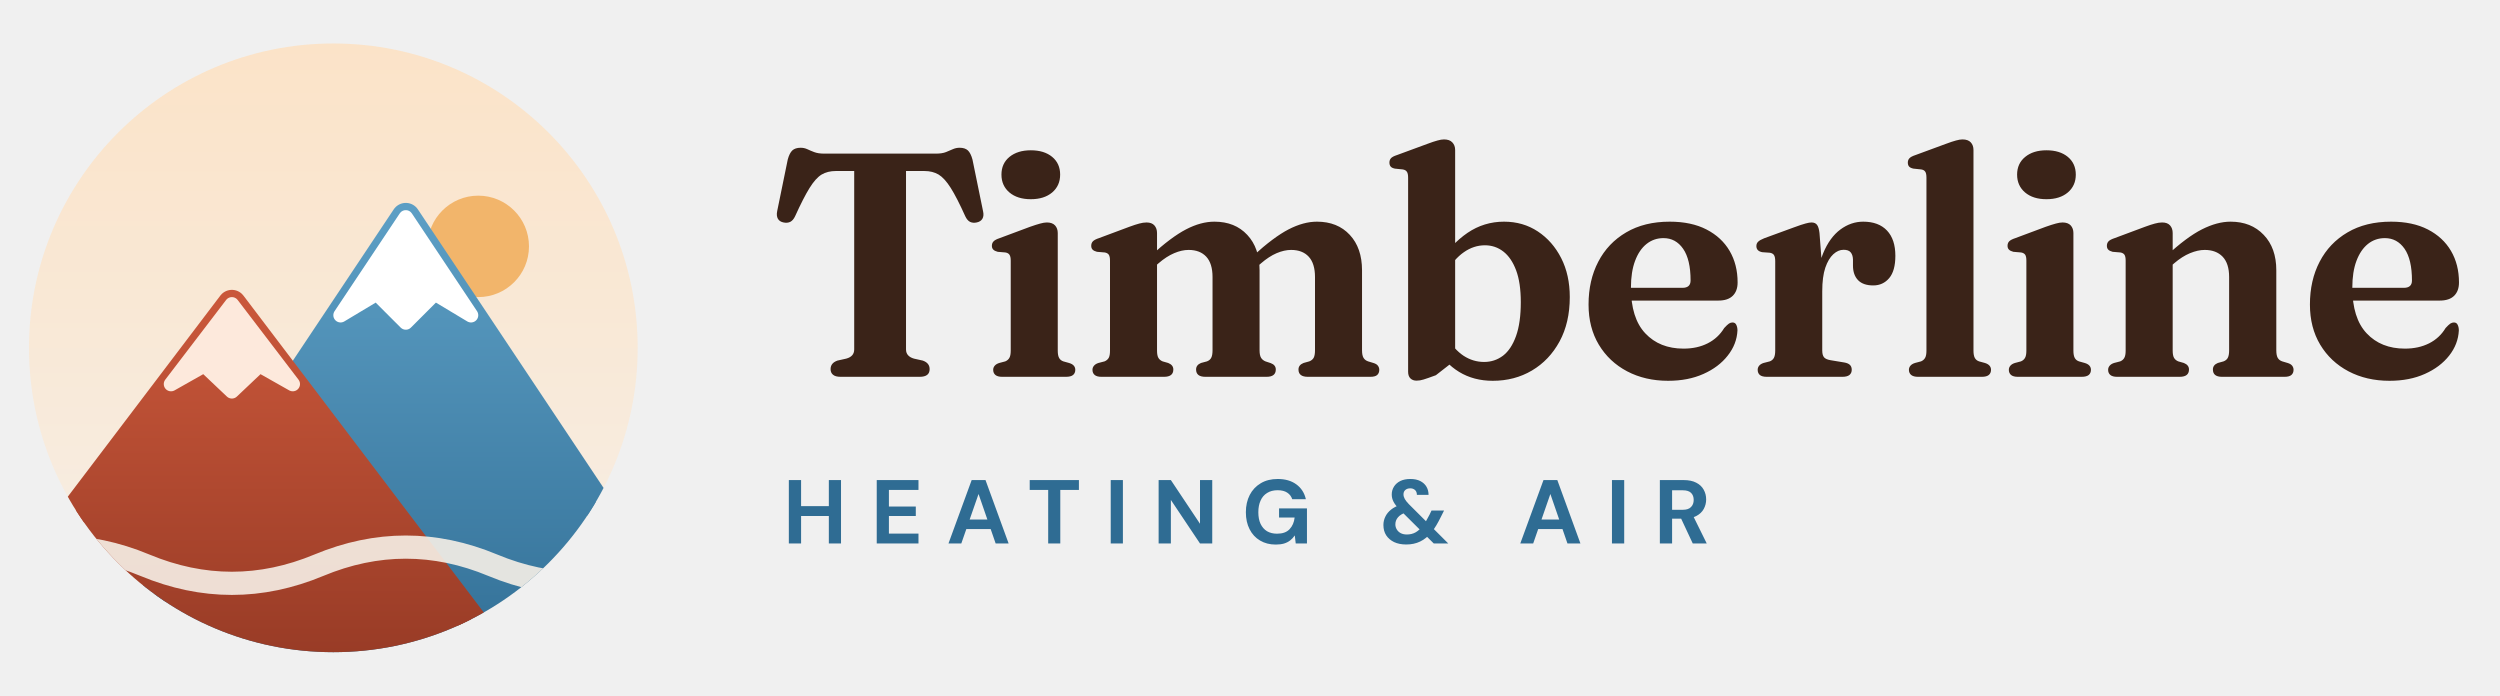
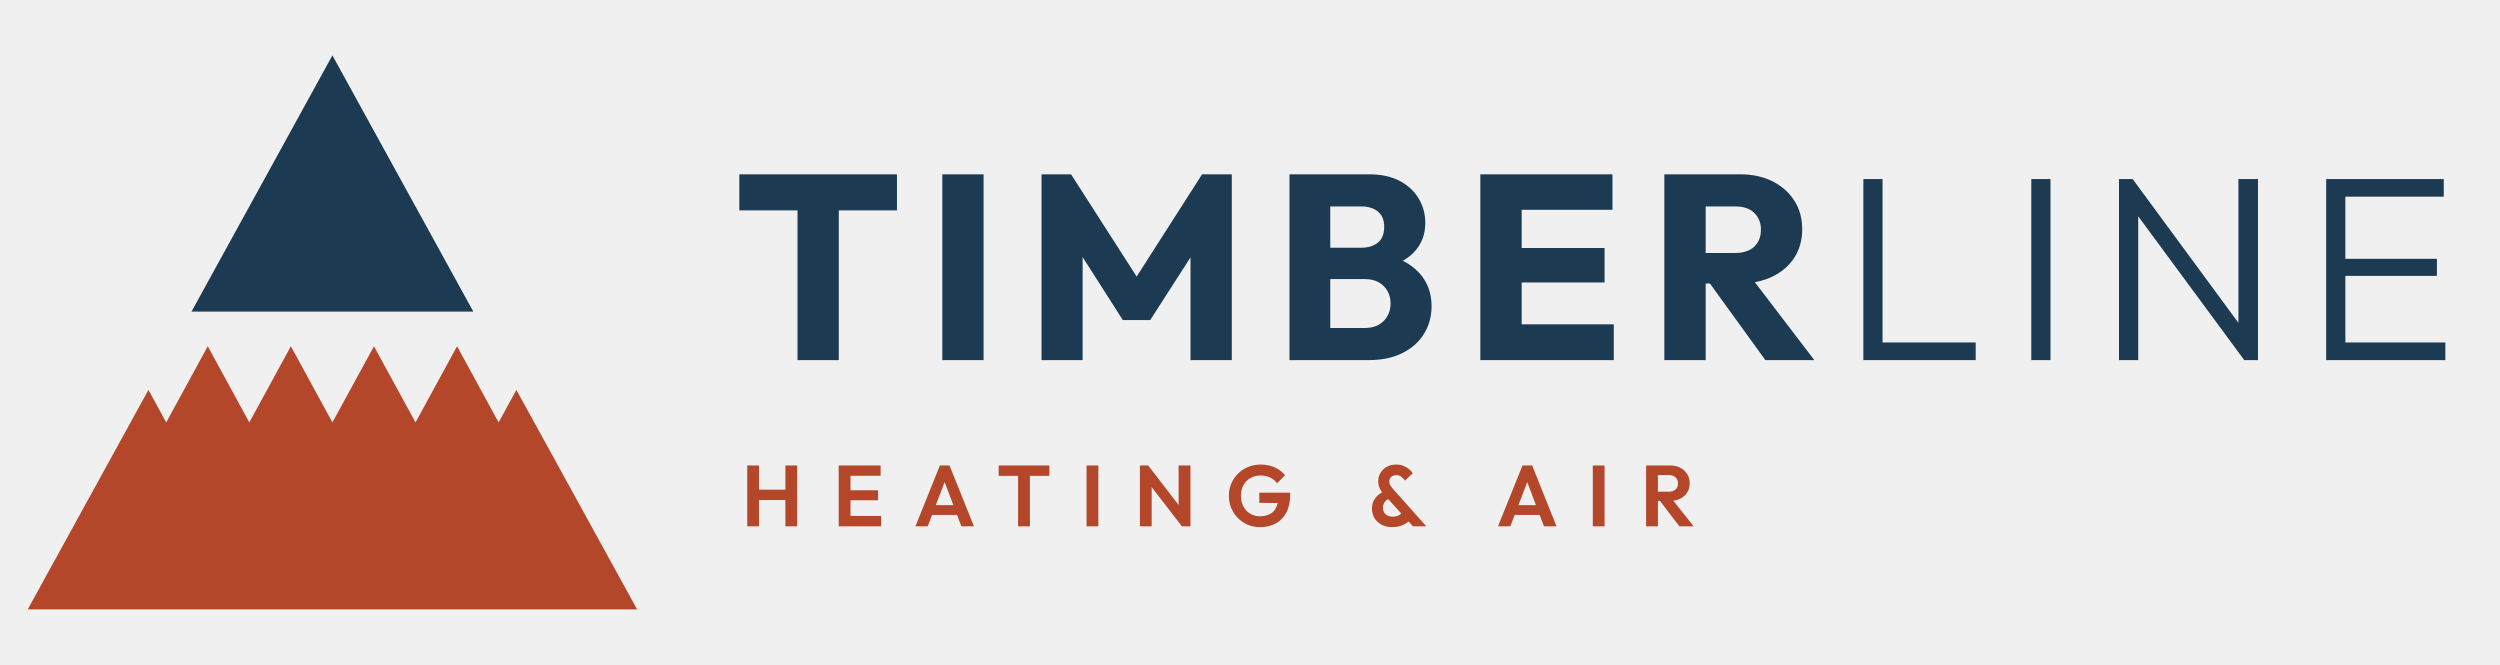
- <svg xmlns="http://www.w3.org/2000/svg" viewBox="0 0 345 96" width="345" height="96">
+ <svg xmlns="http://www.w3.org/2000/svg" viewBox="0 0 361 96" width="361" height="96">
  <defs>
-     <linearGradient id="tl-b" x1="0" y1="0" x2="0" y2="1">
-       <stop offset="0" stop-color="#5c9ec4" />
-       <stop offset="1" stop-color="#2f6c93" />
-     </linearGradient>
-     <linearGradient id="tl-f" x1="0" y1="0" x2="0" y2="1">
-       <stop offset="0" stop-color="#c9573a" />
-       <stop offset="1" stop-color="#8f3622" />
-     </linearGradient>
-     <linearGradient id="tl-s" x1="0" y1="0" x2="0" y2="1">
-       <stop offset="0" stop-color="#fbe3c8" />
-       <stop offset="1" stop-color="#f6efe7" />
-     </linearGradient>
-     <clipPath id="tl-c">
-       <circle cx="46" cy="48" r="42" />
+     <clipPath id="tl-m">
+       <path d="M4 88L48 8L92 88Z" />
    </clipPath>
  </defs>
-   <circle cx="46" cy="48" r="42" fill="url(#tl-s)" />
-   <g clip-path="url(#tl-c)">
-     <circle cx="66" cy="34" r="7" fill="#f2b56b" />
-     <path d="M56 30 100 96H12Z" fill="url(#tl-b)" stroke="url(#tl-b)" stroke-width="4" stroke-linejoin="round" />
-     <path d="M56 30l9 13.5-5-3-4 4-4-4-5 3Z" fill="#fff" stroke="#fff" stroke-width="2" stroke-linejoin="round" />
-     <path d="M32 42 76 100H-12Z" fill="url(#tl-f)" stroke="url(#tl-f)" stroke-width="4" stroke-linejoin="round" />
-     <path d="M32 42l8.4 11-4.6-2.6-3.8 3.6-3.8-3.6-4.6 2.6Z" fill="#fde9dc" stroke="#fde9dc" stroke-width="2" stroke-linejoin="round" />
-     <path d="M-4 78q12-5 24 0t24 0 24 0 24 0" fill="none" stroke="#f6efe7" stroke-width="3.2" stroke-linecap="round" opacity=".9" />
+   <g clip-path="url(#tl-m)">
+     <path fill="#1c3a52" d="M0 0H96V45H0Z" />
+     <path fill="#b4472a" d="M0 61L6 50L12 61L18 50L24 61L30 50L36 61L42 50L48 61L54 50L60 61L66 50L72 61L78 50L84 61L90 50L96 61L96 96L0 96Z" />
  </g>
-   <path fill="#3a2318" d="M113.74 21.2H129.17Q130 21.2 130.54 20.99Q131.08 20.78 131.51 20.58Q131.94 20.39 132.44 20.39Q133.17 20.39 133.57 20.76Q133.96 21.13 134.2 22.01L135.66 29.14Q135.81 29.78 135.57 30.19Q135.33 30.59 134.78 30.7Q134.27 30.81 133.87 30.62Q133.48 30.42 133.21 29.85Q132.05 27.27 131.2 25.93Q130.35 24.59 129.53 24.09Q128.7 23.6 127.56 23.6H125.03V48.22Q125.03 48.72 125.32 49.03Q125.6 49.34 126.13 49.49L127.34 49.76Q128.29 50.09 128.29 50.94Q128.29 52 126.92 52H116.01Q115.28 52 114.95 51.71Q114.62 51.43 114.62 50.94Q114.62 50.09 115.57 49.76L116.78 49.49Q117.33 49.34 117.6 49.03Q117.88 48.72 117.88 48.22V23.6H115.35Q114.21 23.6 113.38 24.09Q112.56 24.59 111.72 25.94Q110.88 27.29 109.72 29.85Q109.45 30.42 109.05 30.62Q108.64 30.81 108.13 30.7Q107.58 30.59 107.35 30.19Q107.12 29.78 107.25 29.14L108.71 22.01Q108.95 21.13 109.34 20.76Q109.74 20.39 110.49 20.39Q110.97 20.39 111.39 20.58Q111.81 20.78 112.36 20.99Q112.91 21.2 113.74 21.2ZM145.97 32.16V48.37Q145.97 49.07 146.16 49.4Q146.34 49.73 146.74 49.87L147.53 50.09Q147.97 50.22 148.18 50.46Q148.39 50.7 148.39 51.03Q148.39 51.49 148.08 51.75Q147.77 52 147.11 52H138.29Q137.68 52 137.37 51.75Q137.06 51.49 137.06 51.03Q137.06 50.72 137.27 50.47Q137.48 50.22 137.9 50.09L138.73 49.87Q139.11 49.71 139.29 49.39Q139.48 49.07 139.48 48.39V35.96Q139.48 35.41 139.31 35.16Q139.15 34.91 138.75 34.84L137.68 34.75Q137.26 34.64 137.07 34.44Q136.88 34.25 136.88 33.92Q136.88 33.54 137.12 33.3Q137.35 33.06 137.96 32.86L142.14 31.3Q143.02 30.99 143.55 30.85Q144.08 30.7 144.47 30.7Q145.22 30.7 145.6 31.11Q145.97 31.52 145.97 32.16ZM142.25 27.49Q140.4 27.49 139.3 26.56Q138.2 25.62 138.2 24.1Q138.2 22.56 139.31 21.65Q140.43 20.74 142.25 20.74Q144.1 20.74 145.2 21.65Q146.3 22.56 146.3 24.1Q146.3 25.62 145.2 26.56Q144.1 27.49 142.25 27.49ZM159.67 32.16V48.37Q159.67 49.07 159.86 49.39Q160.05 49.71 160.44 49.87L161.21 50.09Q161.92 50.37 161.92 50.99Q161.92 52 160.64 52H151.99Q151.38 52 151.07 51.75Q150.76 51.49 150.76 51.03Q150.76 50.72 150.97 50.47Q151.18 50.22 151.58 50.09L152.43 49.87Q152.81 49.71 153 49.39Q153.18 49.07 153.18 48.39V35.96Q153.18 35.41 153.02 35.16Q152.85 34.91 152.46 34.84L151.38 34.75Q150.96 34.64 150.77 34.44Q150.59 34.25 150.59 33.92Q150.59 33.54 150.82 33.3Q151.05 33.06 151.66 32.86L155.84 31.3Q156.68 30.99 157.22 30.85Q157.76 30.7 158.22 30.7Q158.95 30.7 159.31 31.11Q159.67 31.52 159.67 32.16ZM158.99 37.11 157.96 36.03 158.81 35.3Q161.63 32.71 163.68 31.65Q165.72 30.59 167.59 30.59Q170.43 30.59 172.12 32.41Q173.82 34.22 173.82 37.3V48.33Q173.82 49.05 174.03 49.38Q174.24 49.71 174.63 49.87L175.36 50.11Q176.06 50.37 176.06 50.99Q176.06 52 174.79 52H166.34Q165.06 52 165.06 50.99Q165.06 50.37 165.74 50.09L166.56 49.87Q166.98 49.71 167.15 49.37Q167.33 49.03 167.33 48.33V38.23Q167.33 36.36 166.46 35.42Q165.59 34.49 164.03 34.49Q163.08 34.49 162.03 34.94Q160.97 35.39 159.87 36.34ZM173.14 37.11 172.1 36.03 172.94 35.3Q175.78 32.71 177.83 31.65Q179.89 30.59 181.74 30.59Q184.58 30.59 186.27 32.41Q187.96 34.22 187.96 37.3V48.33Q187.96 49.05 188.17 49.39Q188.38 49.73 188.8 49.87L189.53 50.09Q189.97 50.22 190.15 50.47Q190.34 50.72 190.34 51.03Q190.34 51.49 190.05 51.75Q189.77 52 189.11 52H180.48Q179.19 52 179.19 50.99Q179.19 50.37 179.89 50.09L180.68 49.87Q181.1 49.71 181.29 49.37Q181.47 49.03 181.47 48.33V38.23Q181.47 36.36 180.6 35.42Q179.74 34.49 178.17 34.49Q177.23 34.49 176.17 34.94Q175.12 35.39 174.02 36.34ZM200.81 20.69V49.71L198.15 51.78Q196.96 52.22 196.46 52.37Q195.97 52.53 195.48 52.53Q194.96 52.53 194.64 52.22Q194.32 51.91 194.32 51.3V24.52Q194.32 23.93 194.14 23.69Q193.97 23.44 193.57 23.38L192.49 23.27Q192.07 23.18 191.91 22.98Q191.74 22.78 191.74 22.43Q191.74 22.08 191.95 21.84Q192.16 21.6 192.78 21.4L196.96 19.86Q197.84 19.53 198.37 19.39Q198.89 19.24 199.27 19.24Q200.04 19.24 200.42 19.65Q200.81 20.06 200.81 20.69ZM199.51 37.72 198.48 36.42Q200.24 33.7 202.51 32.14Q204.79 30.59 207.56 30.59Q210.18 30.59 212.22 31.94Q214.25 33.28 215.44 35.61Q216.63 37.94 216.63 41Q216.63 44.52 215.22 47.12Q213.81 49.71 211.41 51.13Q209.01 52.55 206 52.55Q203.38 52.55 201.37 51.33Q199.36 50.11 198.01 47.78L199.62 46.48Q200.68 48.24 201.98 49.1Q203.29 49.95 204.81 49.95Q206.26 49.95 207.41 49.09Q208.55 48.22 209.21 46.38Q209.87 44.54 209.87 41.7Q209.87 39.02 209.22 37.29Q208.57 35.57 207.46 34.71Q206.35 33.85 204.92 33.85Q203.38 33.85 202.02 34.8Q200.65 35.74 199.51 37.72ZM239.79 38.98Q239.79 40.16 239.12 40.82Q238.45 41.48 237.13 41.48H223.49V39.72H232.18Q233.3 39.72 233.3 38.71Q233.3 35.81 232.27 34.33Q231.25 32.86 229.56 32.86Q228.24 32.86 227.23 33.66Q226.21 34.47 225.64 36Q225.07 37.52 225.07 39.68Q225.07 43.9 227.05 46Q229.03 48.11 232.33 48.11Q234.22 48.11 235.66 47.38Q237.1 46.65 237.94 45.27Q238.36 44.81 238.6 44.65Q238.84 44.5 239.08 44.5Q239.46 44.5 239.61 44.83Q239.77 45.16 239.77 45.6Q239.68 47.49 238.43 49.07Q237.19 50.66 235.08 51.6Q232.97 52.55 230.2 52.55Q227.03 52.55 224.54 51.24Q222.06 49.93 220.64 47.57Q219.22 45.2 219.22 42.03Q219.22 38.69 220.56 36.12Q221.9 33.54 224.41 32.07Q226.92 30.59 230.42 30.59Q233.41 30.59 235.5 31.67Q237.59 32.75 238.69 34.63Q239.79 36.51 239.79 38.98ZM250.7 40.32Q250.7 37.11 251.6 34.94Q252.5 32.77 253.96 31.68Q255.43 30.59 257.12 30.59Q259.25 30.59 260.41 31.82Q261.56 33.04 261.56 35.3Q261.56 37.37 260.71 38.38Q259.85 39.39 258.51 39.39Q257.12 39.39 256.42 38.67Q255.71 37.94 255.71 36.64V35.81Q255.69 35.17 255.39 34.82Q255.1 34.47 254.41 34.47Q253.67 34.47 253 35.08Q252.32 35.7 251.89 36.95Q251.47 38.21 251.47 40.19ZM251.09 32.16 251.47 37.13V48.37Q251.47 49.01 251.72 49.31Q251.97 49.6 252.63 49.71L254.5 50.02Q255.03 50.11 255.28 50.35Q255.54 50.59 255.54 51.03Q255.54 51.49 255.22 51.75Q254.9 52 254.26 52H243.81Q243.17 52 242.86 51.75Q242.56 51.49 242.56 51.03Q242.56 50.72 242.76 50.47Q242.97 50.22 243.37 50.09L244.23 49.87Q244.6 49.73 244.79 49.4Q244.98 49.07 244.98 48.37V36.03Q244.98 35.46 244.81 35.2Q244.65 34.95 244.25 34.88L243.17 34.8Q242.75 34.71 242.57 34.5Q242.38 34.29 242.38 33.96Q242.38 33.59 242.62 33.36Q242.86 33.12 243.46 32.88L247.53 31.39Q248.67 30.97 249.18 30.84Q249.68 30.7 249.99 30.7Q250.5 30.7 250.75 31.03Q251 31.36 251.09 32.16ZM272.34 20.69V48.37Q272.34 49.07 272.53 49.4Q272.71 49.73 273.11 49.87L273.92 50.09Q274.34 50.22 274.55 50.46Q274.76 50.7 274.76 51.03Q274.76 51.49 274.45 51.75Q274.14 52 273.51 52H264.68Q264.07 52 263.75 51.75Q263.43 51.49 263.43 51.03Q263.43 50.72 263.64 50.47Q263.85 50.22 264.27 50.09L265.1 49.87Q265.48 49.71 265.66 49.39Q265.85 49.07 265.85 48.39V24.52Q265.85 23.93 265.68 23.69Q265.52 23.44 265.12 23.38L264.05 23.27Q263.63 23.18 263.45 22.98Q263.28 22.78 263.28 22.43Q263.28 22.08 263.5 21.84Q263.72 21.6 264.33 21.4L268.51 19.86Q269.39 19.53 269.92 19.39Q270.45 19.24 270.82 19.24Q271.59 19.24 271.97 19.65Q272.34 20.06 272.34 20.69ZM286.13 32.16V48.37Q286.13 49.07 286.32 49.4Q286.5 49.73 286.9 49.87L287.69 50.09Q288.13 50.22 288.34 50.46Q288.55 50.7 288.55 51.03Q288.55 51.49 288.24 51.75Q287.93 52 287.27 52H278.45Q277.84 52 277.53 51.75Q277.22 51.49 277.22 51.03Q277.22 50.72 277.43 50.47Q277.64 50.22 278.06 50.09L278.89 49.87Q279.27 49.71 279.45 49.39Q279.64 49.07 279.64 48.39V35.96Q279.64 35.41 279.48 35.16Q279.31 34.91 278.91 34.84L277.84 34.75Q277.42 34.64 277.23 34.44Q277.04 34.25 277.04 33.92Q277.04 33.54 277.27 33.3Q277.51 33.06 278.12 32.86L282.3 31.3Q283.18 30.99 283.71 30.85Q284.24 30.7 284.63 30.7Q285.38 30.7 285.76 31.11Q286.13 31.52 286.13 32.16ZM282.41 27.49Q280.56 27.49 279.46 26.56Q278.36 25.62 278.36 24.1Q278.36 22.56 279.48 21.65Q280.59 20.74 282.41 20.74Q284.26 20.74 285.36 21.65Q286.46 22.56 286.46 24.1Q286.46 25.62 285.36 26.56Q284.26 27.49 282.41 27.49ZM299.83 32.16V48.37Q299.83 49.07 300.02 49.39Q300.21 49.71 300.6 49.87L301.37 50.09Q302.08 50.37 302.08 50.99Q302.08 52 300.8 52H292.15Q291.54 52 291.23 51.75Q290.92 51.49 290.92 51.03Q290.92 50.72 291.13 50.47Q291.34 50.22 291.74 50.09L292.59 49.87Q292.97 49.71 293.15 49.39Q293.34 49.07 293.34 48.39V35.96Q293.34 35.41 293.18 35.16Q293.01 34.91 292.62 34.84L291.54 34.75Q291.12 34.64 290.93 34.44Q290.75 34.25 290.75 33.92Q290.75 33.54 290.98 33.3Q291.21 33.06 291.82 32.86L296 31.3Q296.84 30.99 297.38 30.85Q297.92 30.7 298.38 30.7Q299.11 30.7 299.47 31.11Q299.83 31.52 299.83 32.16ZM299.15 37.11 298.12 36.03 298.97 35.3Q301.77 32.71 303.87 31.65Q305.97 30.59 307.82 30.59Q310.66 30.59 312.39 32.41Q314.13 34.22 314.13 37.3V48.33Q314.13 49.05 314.33 49.39Q314.53 49.73 314.95 49.87L315.69 50.09Q316.13 50.22 316.32 50.47Q316.51 50.72 316.51 51.03Q316.51 51.49 316.21 51.75Q315.91 52 315.28 52H306.63Q305.38 52 305.38 50.99Q305.38 50.37 306.06 50.09L306.85 49.87Q307.27 49.71 307.44 49.37Q307.62 49.03 307.62 48.33V38.23Q307.62 36.36 306.72 35.42Q305.82 34.49 304.25 34.49Q303.31 34.49 302.22 34.94Q301.13 35.39 300.03 36.34ZM339.34 38.98Q339.34 40.16 338.67 40.82Q338 41.48 336.68 41.48H323.04V39.72H331.73Q332.85 39.72 332.85 38.71Q332.85 35.81 331.83 34.33Q330.8 32.86 329.11 32.86Q327.79 32.86 326.78 33.66Q325.77 34.47 325.19 36Q324.62 37.52 324.62 39.68Q324.62 43.9 326.6 46Q328.58 48.11 331.88 48.11Q333.77 48.11 335.22 47.38Q336.66 46.65 337.49 45.27Q337.91 44.81 338.15 44.65Q338.39 44.5 338.64 44.5Q339.01 44.5 339.16 44.83Q339.32 45.16 339.32 45.6Q339.23 47.49 337.99 49.07Q336.74 50.66 334.63 51.6Q332.52 52.55 329.75 52.55Q326.58 52.55 324.09 51.24Q321.61 49.93 320.19 47.57Q318.77 45.2 318.77 42.03Q318.77 38.69 320.11 36.12Q321.45 33.54 323.96 32.07Q326.47 30.59 329.97 30.59Q332.96 30.59 335.05 31.67Q337.14 32.75 338.24 34.63Q339.34 36.51 339.34 38.98Z" />
-   <path fill="#2f6c93" d="M114.38 75V66.25H116.06V75ZM108.86 75V66.25H110.55V75ZM110.33 71.21V69.85H114.66V71.21ZM120.99 75V66.25H126.75V67.61H122.67V69.9H126.38V71.21H122.67V73.64H126.75V75ZM130.89 75 134.09 66.25H136L139.19 75H137.4L135.04 68.17L132.66 75ZM132.3 73.01 132.75 71.7H137.2L137.64 73.01ZM144.65 75V67.61H142.1V66.25H148.89V67.61H146.32V75ZM153.28 75V66.25H154.96V75ZM159.89 75V66.25H161.58L165.6 72.28V66.25H167.29V75H165.6L161.58 68.99V75ZM176.05 75.15Q174.81 75.15 173.88 74.59Q172.95 74.04 172.44 73.03Q171.93 72.03 171.93 70.69Q171.93 69.34 172.46 68.31Q172.99 67.28 173.98 66.69Q174.96 66.1 176.33 66.1Q177.88 66.1 178.89 66.84Q179.91 67.58 180.21 68.89H178.33Q178.14 68.31 177.63 67.98Q177.13 67.65 176.31 67.65Q175.46 67.65 174.86 68.03Q174.26 68.4 173.96 69.08Q173.65 69.75 173.65 70.69Q173.65 71.64 173.96 72.3Q174.28 72.96 174.85 73.31Q175.43 73.65 176.23 73.65Q177.38 73.65 177.96 73.03Q178.55 72.41 178.66 71.42H176.51V70.16H180.36V75H178.81L178.68 73.89Q178.4 74.3 178.04 74.58Q177.68 74.86 177.19 75.01Q176.7 75.15 176.05 75.15ZM197.86 75 193.11 70.28Q192.54 69.7 192.3 69.23Q192.06 68.76 192.06 68.24Q192.06 67.64 192.37 67.15Q192.68 66.66 193.24 66.38Q193.81 66.1 194.64 66.1Q195.45 66.1 196.01 66.39Q196.58 66.69 196.86 67.18Q197.14 67.67 197.14 68.29H195.53Q195.53 67.84 195.26 67.61Q195 67.39 194.63 67.39Q194.19 67.39 193.93 67.62Q193.68 67.85 193.68 68.22Q193.68 68.53 193.86 68.86Q194.05 69.19 194.43 69.58L199.86 75ZM194.06 75.14Q193.1 75.14 192.39 74.81Q191.69 74.47 191.3 73.88Q190.91 73.28 190.91 72.45Q190.91 71.84 191.18 71.29Q191.44 70.75 191.96 70.33Q192.49 69.91 193.26 69.66L193.9 69.46L194.65 70.51L194.06 70.7Q193.3 70.95 192.93 71.38Q192.56 71.8 192.56 72.36Q192.56 72.75 192.76 73.07Q192.95 73.39 193.31 73.58Q193.66 73.76 194.15 73.76Q194.83 73.76 195.36 73.46Q195.9 73.15 196.4 72.5Q196.63 72.2 196.84 71.83Q197.06 71.46 197.29 71L197.55 70.45H199.28L198.85 71.31Q198.53 71.96 198.21 72.5Q197.89 73.04 197.54 73.46Q196.83 74.33 195.98 74.73Q195.14 75.14 194.06 75.14ZM209.8 75 213 66.25H214.91L218.1 75H216.31L213.95 68.17L211.58 75ZM211.21 73.01 211.66 71.7H216.11L216.55 73.01ZM222.45 75V66.25H224.14V75ZM229.06 75V66.25H232.34Q233.39 66.25 234.08 66.61Q234.78 66.97 235.11 67.58Q235.45 68.19 235.45 68.92Q235.45 69.62 235.12 70.23Q234.79 70.84 234.09 71.21Q233.4 71.58 232.31 71.58H230.75V75ZM233.6 75 231.8 71.15H233.63L235.53 75ZM230.75 70.35H232.24Q233 70.35 233.36 69.97Q233.73 69.6 233.73 68.99Q233.73 68.38 233.37 68.02Q233.01 67.66 232.23 67.66H230.75Z" />
+   <path fill="#1c3a52" d="M115.16 52V25.55H121.12V52ZM106.76 30.38V25.17H129.52V30.38ZM136.07 52V25.17H142.03V52ZM150.4 52V25.17H154.66L165.22 41.63H163.05L173.58 25.17H177.87V52H171.91V35.24L172.97 35.51L166.09 46.22H162.14L155.3 35.51L156.33 35.24V52ZM190.76 52V47.36H197.07Q198.82 47.36 199.81 46.34Q200.8 45.31 200.8 43.83Q200.8 42.8 200.34 42.01Q199.88 41.21 199.07 40.75Q198.25 40.3 197.07 40.3H190.76V35.77H196.58Q198.06 35.77 198.97 35.03Q199.88 34.29 199.88 32.77Q199.88 31.29 198.97 30.55Q198.06 29.81 196.58 29.81H190.76V25.17H197.72Q200.3 25.17 202.11 26.12Q203.91 27.07 204.86 28.67Q205.81 30.26 205.81 32.2Q205.81 34.67 204.22 36.38Q202.62 38.09 199.5 38.74L199.66 36.72Q203.04 37.37 204.88 39.35Q206.72 41.32 206.72 44.21Q206.72 46.41 205.64 48.18Q204.56 49.95 202.53 50.97Q200.49 52 197.64 52ZM186.2 52V25.17H192.09V52ZM213.76 52V25.17H219.73V52ZM218.32 52V46.83H233.03V52ZM218.32 40.79V35.81H231.7V40.79ZM218.32 30.3V25.17H232.84V30.3ZM244.89 40.94V36.53H250.55Q252.34 36.53 253.31 35.62Q254.28 34.71 254.28 33.15Q254.28 31.71 253.33 30.76Q252.38 29.81 250.59 29.81H244.89V25.17H251.28Q253.94 25.17 255.95 26.18Q257.96 27.19 259.1 28.97Q260.24 30.76 260.24 33.08Q260.24 35.43 259.1 37.2Q257.96 38.97 255.91 39.95Q253.86 40.94 251.09 40.94ZM240.33 52V25.17H246.3V52ZM254.92 52 246.56 40.45 252.04 38.97 261.99 52ZM269.07 52V25.86H271.84V52ZM270.89 52V49.45H285.29V52ZM293.32 52V25.86H296.09V52ZM305.98 52V25.86H307.96L308.76 29.16V52ZM324.07 52 307.54 29.58 307.96 25.86 324.45 48.28ZM324.07 52 323.23 48.85V25.86H326.05V52ZM335.9 52V25.86H338.67V52ZM337.72 52V49.45H353.11V52ZM337.72 39.84V37.37H351.89V39.84ZM337.72 28.4V25.86H352.88V28.4Z" />
+   <path fill="#b4472a" d="M107.9 76V67.21H109.6V76ZM113.41 76V67.21H115.11V76ZM108.97 72.21V70.71H113.89V72.21ZM121.11 76V67.21H122.81V76ZM122.36 76V74.5H127.23V76ZM122.36 72.24V70.79H126.79V72.24ZM122.36 68.71V67.21H127.16V68.71ZM132.19 76 135.72 67.21H137.11L140.64 76H138.82L136.1 68.79H136.72L133.96 76ZM134.06 74.36V72.94H138.79V74.36ZM147.01 76V67.4H148.72V76ZM144.21 68.72V67.21H151.53V68.72ZM156.9 76V67.21H158.6V76ZM164.6 76V67.21H165.79L166.3 68.91V76ZM170.67 76 165.46 69.25 165.79 67.21 171 73.96ZM170.67 76 170.19 74.35V67.21H171.9V76ZM181.95 76.12Q181.01 76.12 180.19 75.78Q179.38 75.44 178.76 74.81Q178.14 74.19 177.79 73.37Q177.45 72.55 177.45 71.6Q177.45 70.64 177.8 69.82Q178.15 69 178.78 68.38Q179.4 67.76 180.24 67.42Q181.08 67.08 182.05 67.08Q183.14 67.08 184.05 67.48Q184.96 67.89 185.56 68.62L184.41 69.78Q184 69.24 183.39 68.95Q182.78 68.66 182.04 68.66Q181.2 68.66 180.56 69.03Q179.91 69.4 179.55 70.06Q179.19 70.71 179.19 71.59Q179.19 72.46 179.54 73.13Q179.9 73.8 180.52 74.17Q181.14 74.55 181.94 74.55Q182.76 74.55 183.35 74.24Q183.94 73.94 184.25 73.34Q184.56 72.75 184.56 71.89L185.68 72.65L181.84 72.61V71.14H186.31V71.38Q186.31 72.95 185.75 74.01Q185.19 75.06 184.21 75.59Q183.23 76.12 181.95 76.12ZM204.03 76 199.93 71.5Q199.46 70.99 199.24 70.52Q199.01 70.05 199.01 69.49Q199.01 68.83 199.34 68.28Q199.68 67.72 200.26 67.4Q200.84 67.08 201.59 67.08Q202.18 67.08 202.64 67.26Q203.1 67.44 203.44 67.72Q203.79 68.01 204 68.34L202.88 69.39Q202.61 69.03 202.31 68.82Q202.01 68.61 201.61 68.61Q201.19 68.61 200.9 68.86Q200.61 69.11 200.61 69.49Q200.61 69.84 200.76 70.08Q200.91 70.33 201.18 70.64L205.96 76ZM201.09 76.12Q200.19 76.12 199.52 75.78Q198.85 75.42 198.48 74.82Q198.11 74.21 198.11 73.44Q198.11 72.64 198.54 72Q198.98 71.36 199.83 70.96L200.56 72.01Q200.14 72.21 199.92 72.54Q199.7 72.88 199.7 73.36Q199.7 73.74 199.88 74.02Q200.05 74.3 200.38 74.46Q200.7 74.61 201.12 74.61Q201.66 74.61 202.03 74.39Q202.39 74.16 202.6 73.81L203.7 75.01Q203.45 75.31 203.05 75.56Q202.65 75.81 202.15 75.97Q201.65 76.12 201.09 76.12ZM216.31 76 219.85 67.21H221.24L224.76 76H222.95L220.22 68.79H220.85L218.09 76ZM218.19 74.36V72.94H222.91V74.36ZM230 76V67.21H231.7V76ZM238.95 72.33V71H240.99Q241.61 71 241.96 70.68Q242.3 70.36 242.3 69.8Q242.3 69.29 241.96 68.94Q241.61 68.6 240.99 68.6H238.95V67.21H241.14Q241.99 67.21 242.63 67.54Q243.27 67.88 243.63 68.45Q243.99 69.03 243.99 69.78Q243.99 70.55 243.63 71.12Q243.27 71.69 242.62 72.01Q241.97 72.33 241.11 72.33ZM237.7 76V67.21H239.4V76ZM242.5 76 239.6 72.2 241.16 71.71 244.56 76Z" />
</svg>
